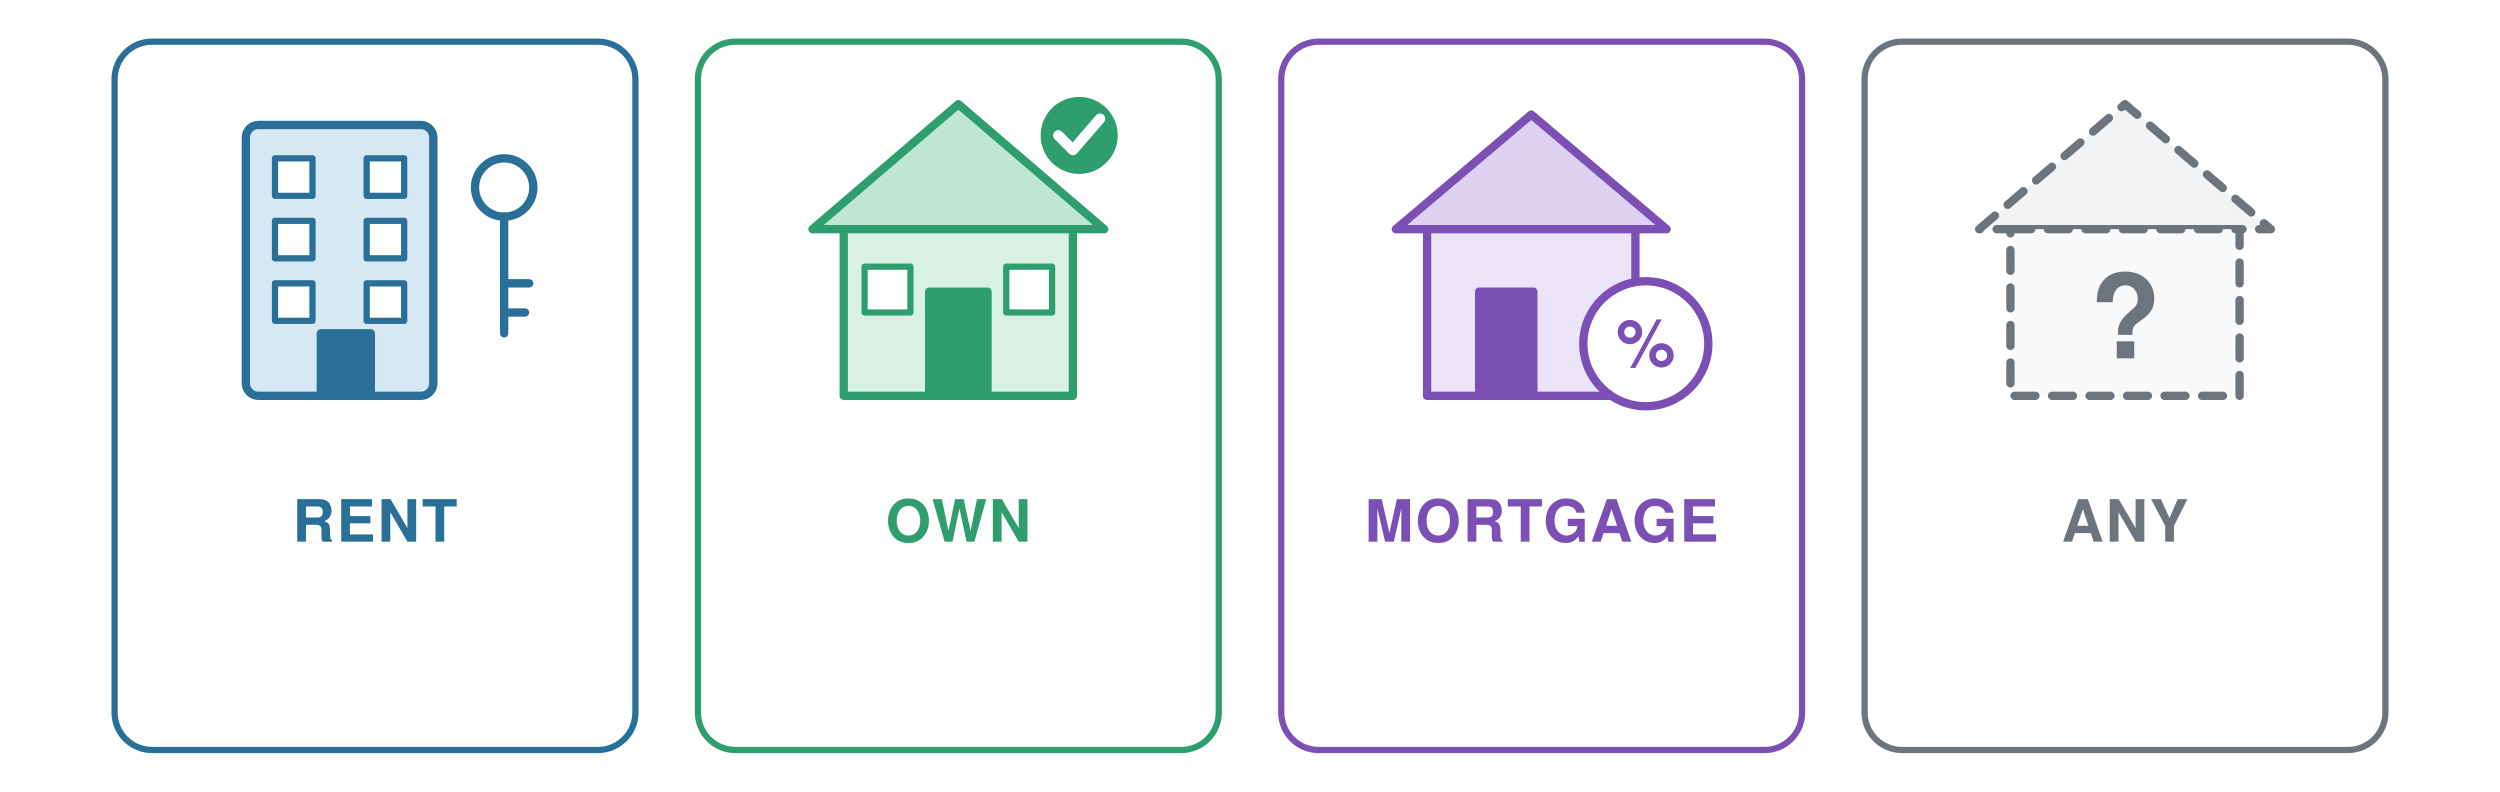
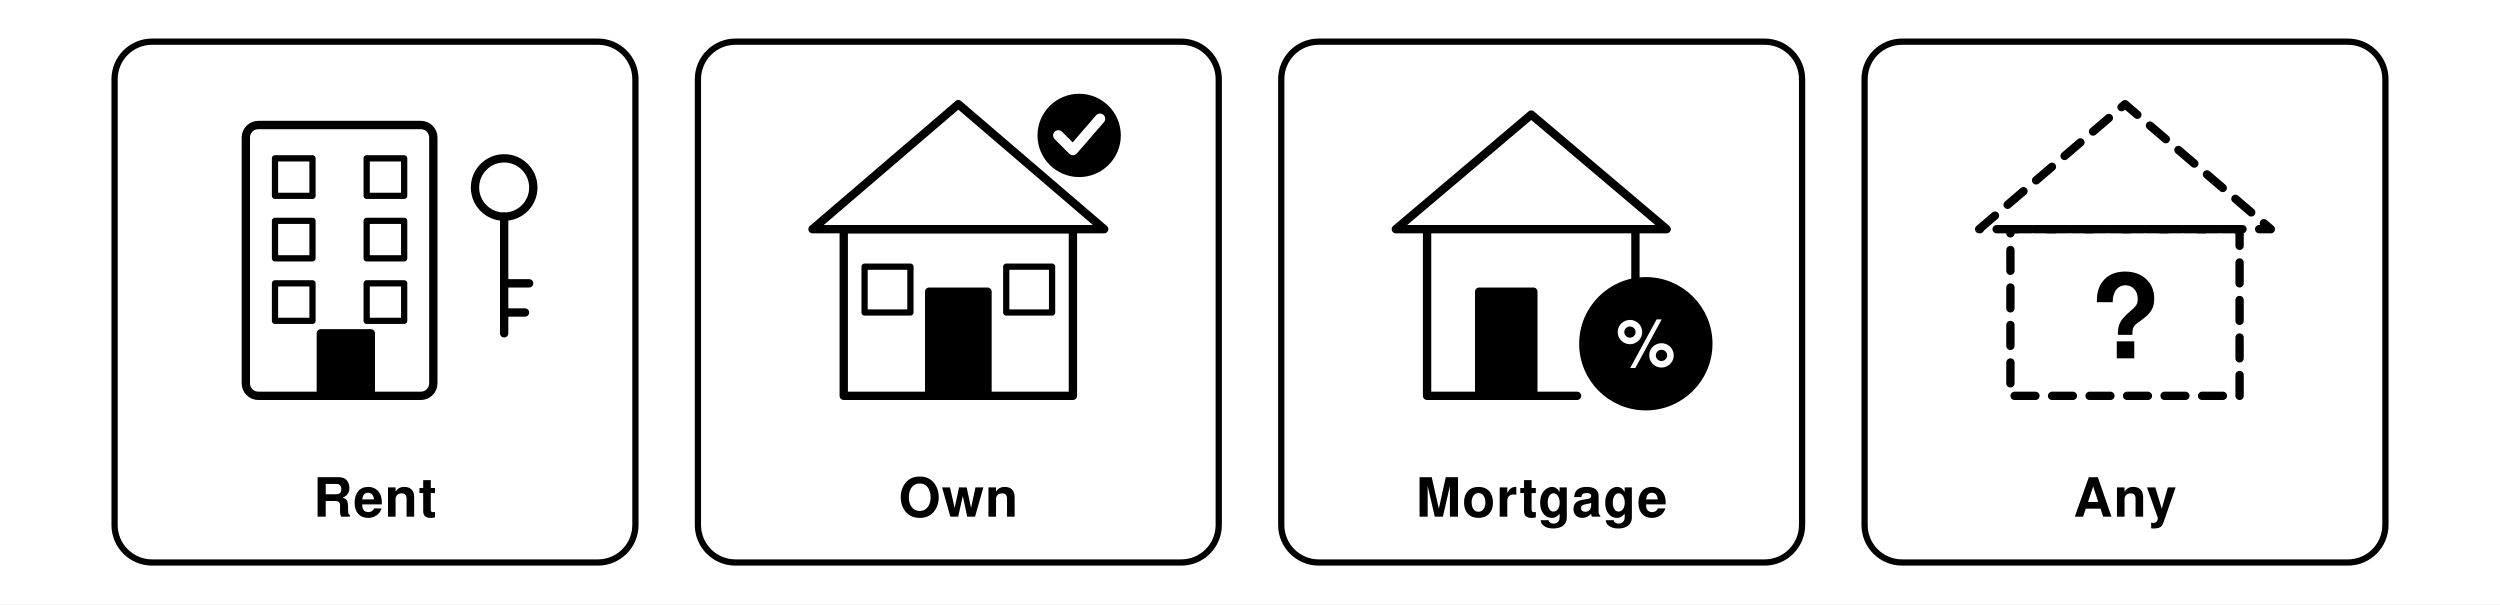
- <svg xmlns="http://www.w3.org/2000/svg" viewBox="0 40 1200 380" width="1200" height="380" class="home-ownership-svg" font-family="Helvetica, Arial, sans-serif">
+ <svg xmlns="http://www.w3.org/2000/svg" viewBox="0 40 1200 290" width="1200" height="290" class="home-ownership-svg" font-family="Helvetica, Arial, sans-serif">
  <style>
    .home-ownership-svg .card { cursor: pointer; outline: none; }
-     .home-ownership-svg .card .bg { fill: #ffffff; stroke-width: 3; transition: fill .15s, stroke-width .15s; }
-     .home-ownership-svg .card:hover .bg, .home-ownership-svg .card:focus .bg { stroke-width: 6; }
-     .home-ownership-svg #rent:hover .bg, .home-ownership-svg #rent:focus .bg { fill: #e8f1f7; }
-     .home-ownership-svg #own:hover .bg, .home-ownership-svg #own:focus .bg { fill: #e6f5ee; }
-     .home-ownership-svg #mortgage:hover .bg, .home-ownership-svg #mortgage:focus .bg { fill: #f0eaf8; }
-     .home-ownership-svg #any:hover .bg, .home-ownership-svg #any:focus .bg { fill: #eceff1; }
-     .home-ownership-svg .label { font-size: 28px; font-weight: 800; letter-spacing: 1px; text-anchor: middle; }
-     .home-ownership-svg .sub { font-size: 13px; fill: #666; text-anchor: middle; }
+     .home-ownership-svg .card .bg { fill: transparent; stroke: #000000; stroke-width: 3; transition: fill .15s, stroke-width .15s; }
+     .home-ownership-svg .card:hover .bg, .home-ownership-svg .card:focus .bg { fill: rgba(0,0,0,0.08); stroke-width: 6; }
+     .home-ownership-svg .lbl { font-size: 26px; font-weight: 700; fill: #000000; text-anchor: middle; letter-spacing: .5px; }
  </style>
-   <rect width="1200" height="440" fill="#ffffff" />
+   <rect x="0" y="40" width="1200" height="290" fill="#ffffff" />
  <a href="#rent" id="rent" class="card" data-category="RENT">
-     <rect class="bg" x="55" y="60" width="250" height="340" rx="18" stroke="#2a6f97" />
-     <g transform="translate(180 0)" stroke="#2a6f97" stroke-width="4" stroke-linejoin="round" stroke-linecap="round">
-       <rect x="-62" y="100" width="90" height="130" rx="6" fill="#d6e8f3" />
-       <g fill="#fff" stroke-width="3">
+     <rect class="bg" x="55" y="60" width="250" height="250" rx="18" />
+     <g transform="translate(180 0)" stroke="#000000" stroke-width="4" stroke-linejoin="round" stroke-linecap="round">
+       <rect x="-62" y="100" width="90" height="130" rx="6" fill="none" />
+       <g fill="none" stroke-width="3">
        <rect x="-48" y="116" width="18" height="18" />
        <rect x="-4" y="116" width="18" height="18" />
        <rect x="-48" y="146" width="18" height="18" />
        <rect x="-4" y="146" width="18" height="18" />
        <rect x="-48" y="176" width="18" height="18" />
        <rect x="-4" y="176" width="18" height="18" />
      </g>
-       <rect x="-26" y="200" width="24" height="30" fill="#2a6f97" />
+       <rect x="-26" y="200" width="24" height="30" fill="#000000" />
      <g fill="none">
        <circle cx="62" cy="130" r="14" />
        <line x1="62" y1="144" x2="62" y2="200" />
        <line x1="62" y1="176" x2="74" y2="176" />
        <line x1="62" y1="190" x2="72" y2="190" />
      </g>
    </g>
-     <text class="label" x="180" y="300" fill="#2a6f97">RENT</text>
+     <text class="lbl" x="180" y="288">Rent</text>
  </a>
  <a href="#own" id="own" class="card" data-category="OWN">
-     <rect class="bg" x="335" y="60" width="250" height="340" rx="18" stroke="#2f9e6e" />
-     <g transform="translate(460 0)" stroke="#2f9e6e" stroke-width="4" stroke-linejoin="round" stroke-linecap="round">
-       <polygon points="-70,150 0,90 70,150" fill="#bfe6d3" />
-       <rect x="-55" y="150" width="110" height="80" fill="#d9f0e5" />
-       <rect x="-14" y="180" width="28" height="50" fill="#2f9e6e" />
-       <rect x="-45" y="168" width="22" height="22" fill="#fff" stroke-width="3" />
-       <rect x="23" y="168" width="22" height="22" fill="#fff" stroke-width="3" />
-       <circle cx="58" cy="105" r="20" fill="#2f9e6e" stroke="#fff" stroke-width="3" />
-       <path d="M48 105 L55 112 L68 97" fill="none" stroke="#fff" stroke-width="5" />
+     <rect class="bg" x="335" y="60" width="250" height="250" rx="18" />
+     <g transform="translate(460 0)" stroke="#000000" stroke-width="4" stroke-linejoin="round" stroke-linecap="round">
+       <polygon points="-70,150 0,90 70,150" fill="none" />
+       <rect x="-55" y="150" width="110" height="80" fill="none" />
+       <rect x="-14" y="180" width="28" height="50" fill="#000000" />
+       <rect x="-45" y="168" width="22" height="22" fill="none" stroke-width="3" />
+       <rect x="23" y="168" width="22" height="22" fill="none" stroke-width="3" />
+       <circle cx="58" cy="105" r="20" fill="#000000" stroke="none" />
+       <path d="M48 105 L55 112 L68 97" fill="none" stroke="#ffffff" stroke-width="5" />
    </g>
-     <text class="label" x="460" y="300" fill="#2f9e6e">OWN</text>
+     <text class="lbl" x="460" y="288">Own</text>
  </a>
  <a href="#mortgage" id="mortgage" class="card" data-category="MORTGAGE">
-     <rect class="bg" x="615" y="60" width="250" height="340" rx="18" stroke="#7b4fb3" />
-     <g transform="translate(740 0)" stroke="#7b4fb3" stroke-width="4" stroke-linejoin="round" stroke-linecap="round">
-       <polygon points="-70,150 -5,95 60,150" fill="#ddd0f0" />
-       <rect x="-55" y="150" width="100" height="80" fill="#ebe3f7" />
-       <rect x="-30" y="180" width="26" height="50" fill="#7b4fb3" />
-       <circle cx="50" cy="205" r="30" fill="#fff" />
-       <text x="50" y="216" text-anchor="middle" font-size="32" font-weight="800" fill="#7b4fb3" stroke="none">%</text>
+     <rect class="bg" x="615" y="60" width="250" height="250" rx="18" />
+     <g transform="translate(740 0)" stroke="#000000" stroke-width="4" stroke-linejoin="round" stroke-linecap="round">
+       <polygon points="-70,150 -5,95 60,150" fill="none" />
+       <path d="M-55 150 V230 H17 M45 180 V150" fill="none" />
+       <rect x="-30" y="180" width="26" height="50" fill="#000000" />
+       <circle cx="50" cy="205" r="30" fill="#000000" />
+       <text x="50" y="216" text-anchor="middle" font-size="32" font-weight="800" fill="#ffffff" stroke="none">%</text>
    </g>
-     <text class="label" x="740" y="300" fill="#7b4fb3">MORTGAGE</text>
+     <text class="lbl" x="740" y="288">Mortgage</text>
  </a>
  <a href="#any" id="any" class="card" data-category="ANY">
-     <rect class="bg" x="895" y="60" width="250" height="340" rx="18" stroke="#6c757d" />
-     <g transform="translate(1020 0)" stroke="#6c757d" stroke-width="4" stroke-linejoin="round" stroke-linecap="round" stroke-dasharray="10 8">
-       <polygon points="-70,150 0,90 70,150" fill="#f1f3f5" />
-       <rect x="-55" y="150" width="110" height="80" fill="#f8f9fa" />
+     <rect class="bg" x="895" y="60" width="250" height="250" rx="18" />
+     <g transform="translate(1020 0)" stroke="#000000" stroke-width="4" stroke-linejoin="round" stroke-linecap="round" stroke-dasharray="10 8">
+       <polygon points="-70,150 0,90 70,150" fill="none" />
+       <rect x="-55" y="150" width="110" height="80" fill="none" />
    </g>
-     <text x="1020" y="212" text-anchor="middle" font-size="56" font-weight="800" fill="#6c757d">?</text>
-     <text class="label" x="1020" y="300" fill="#6c757d">ANY</text>
+     <text x="1020" y="212" text-anchor="middle" font-size="56" font-weight="800" fill="#000000">?</text>
+     <text class="lbl" x="1020" y="288">Any</text>
  </a>
</svg>
